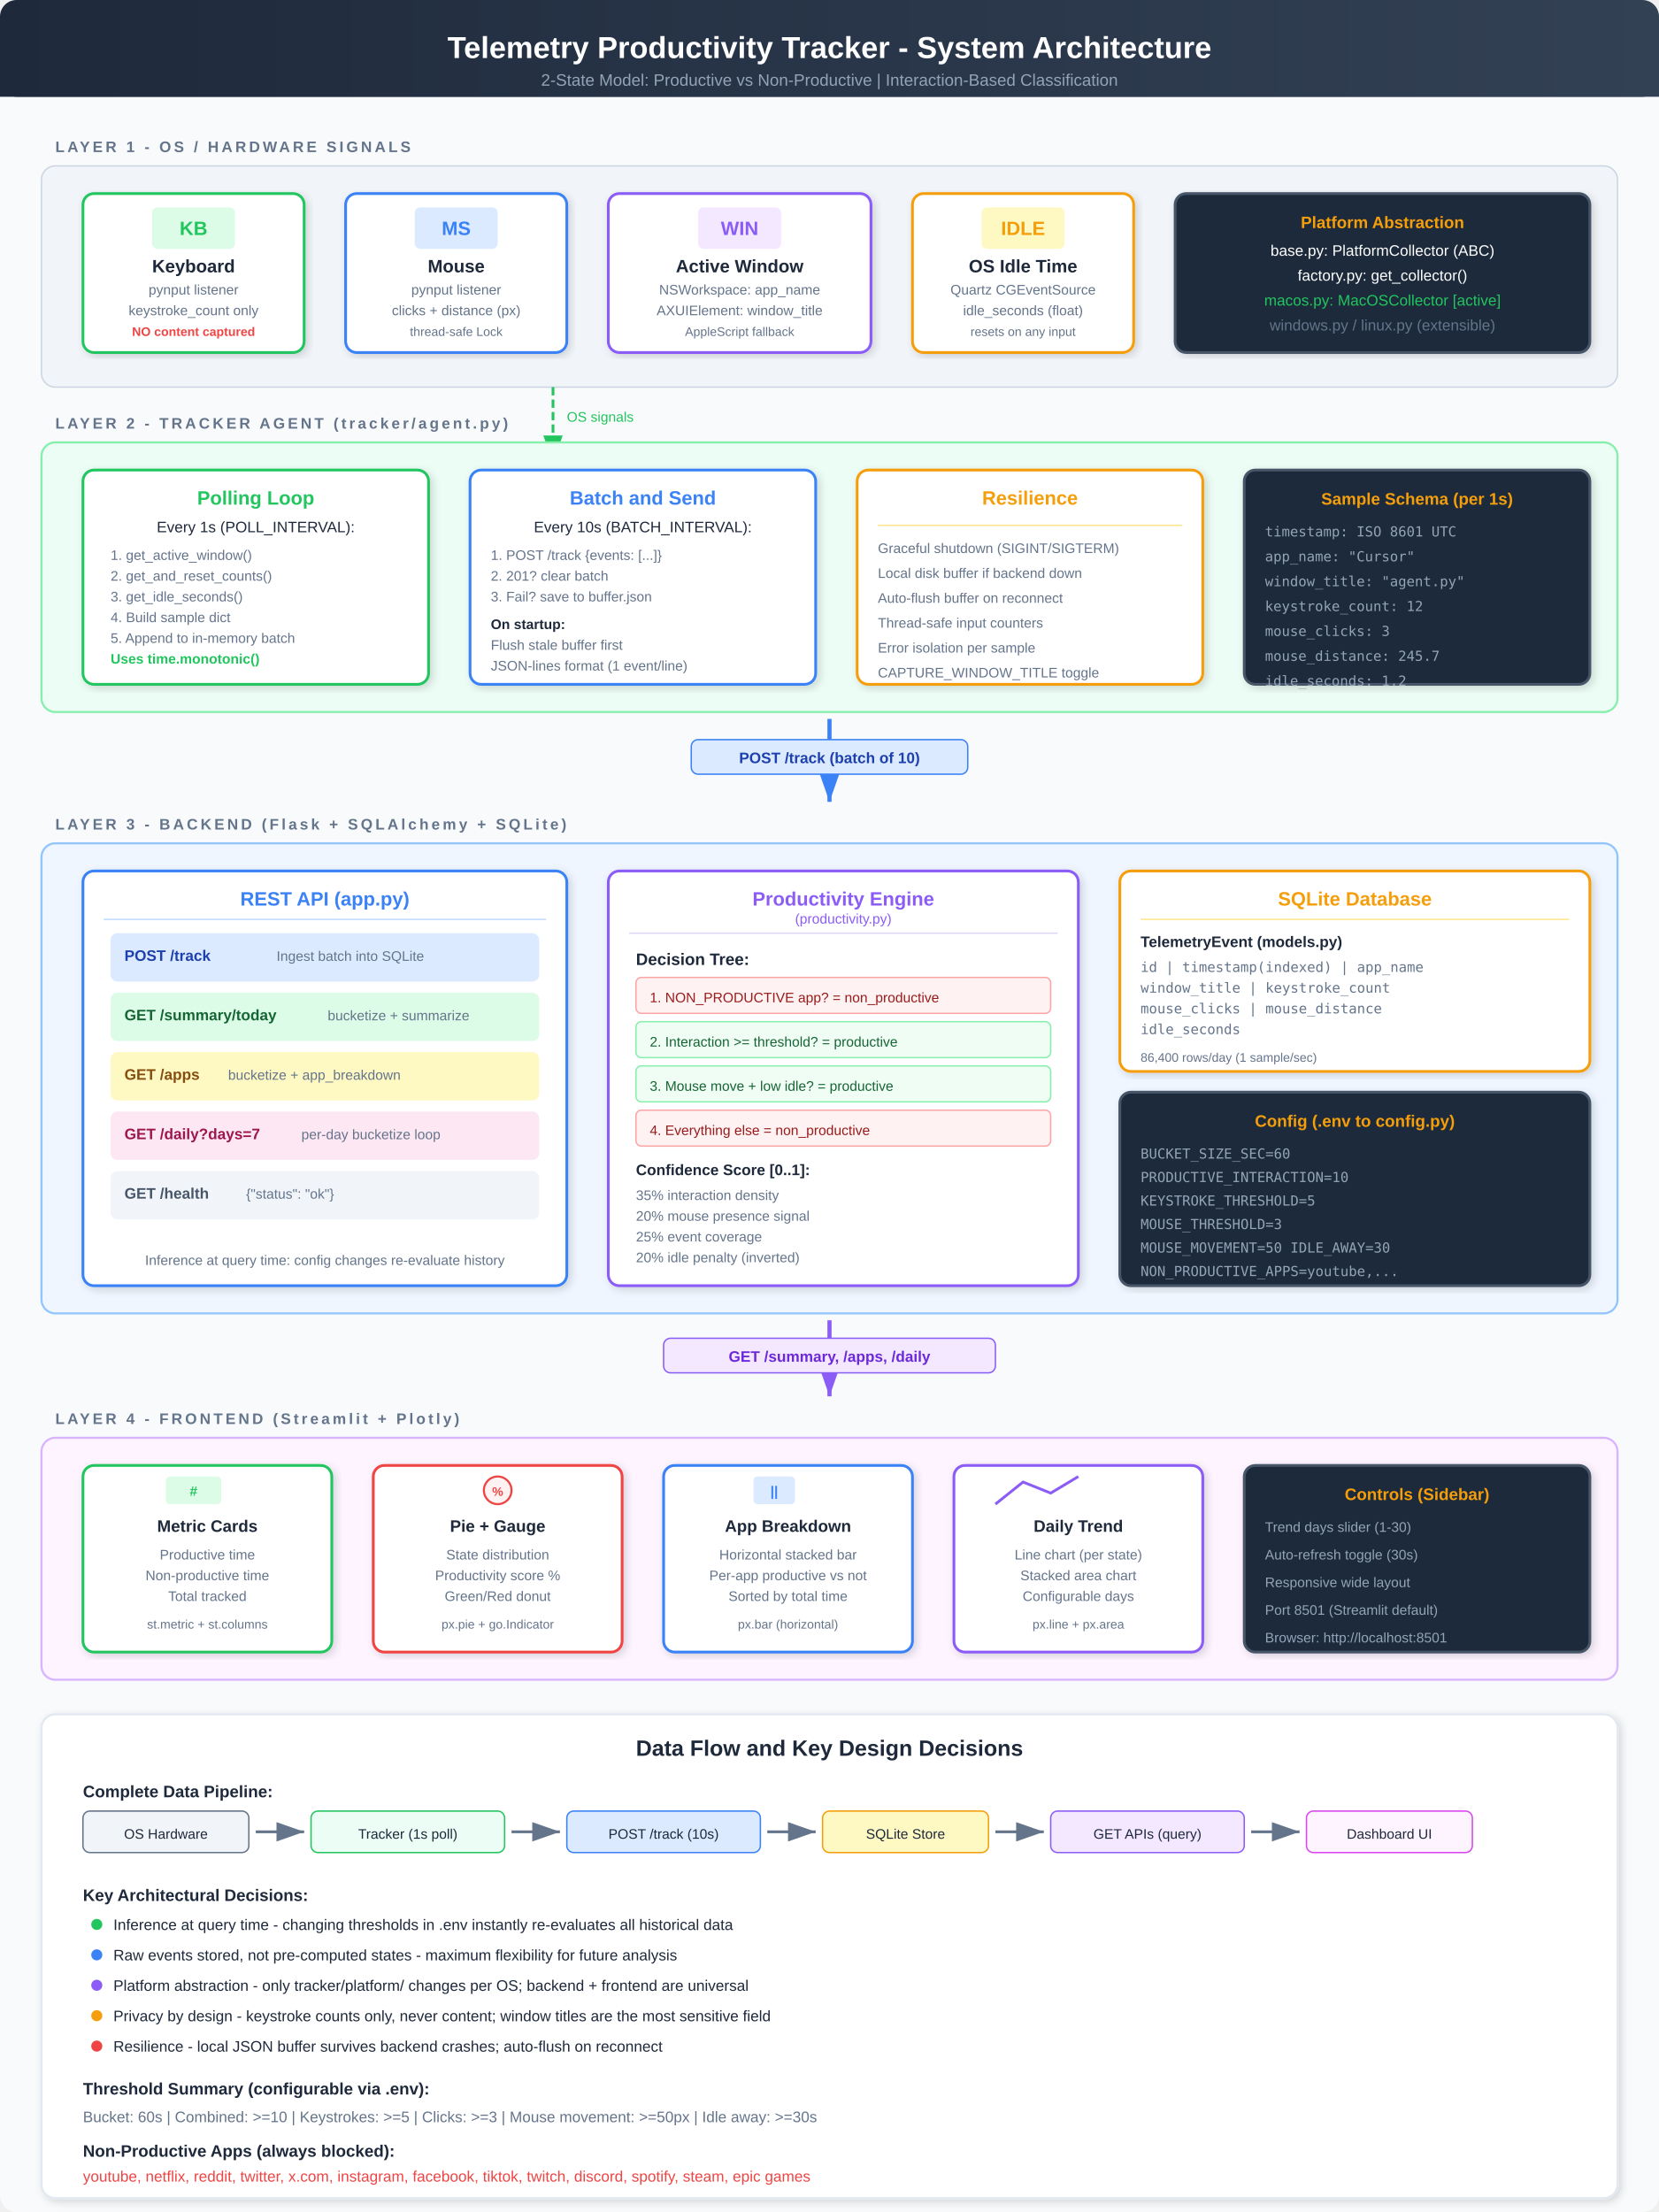
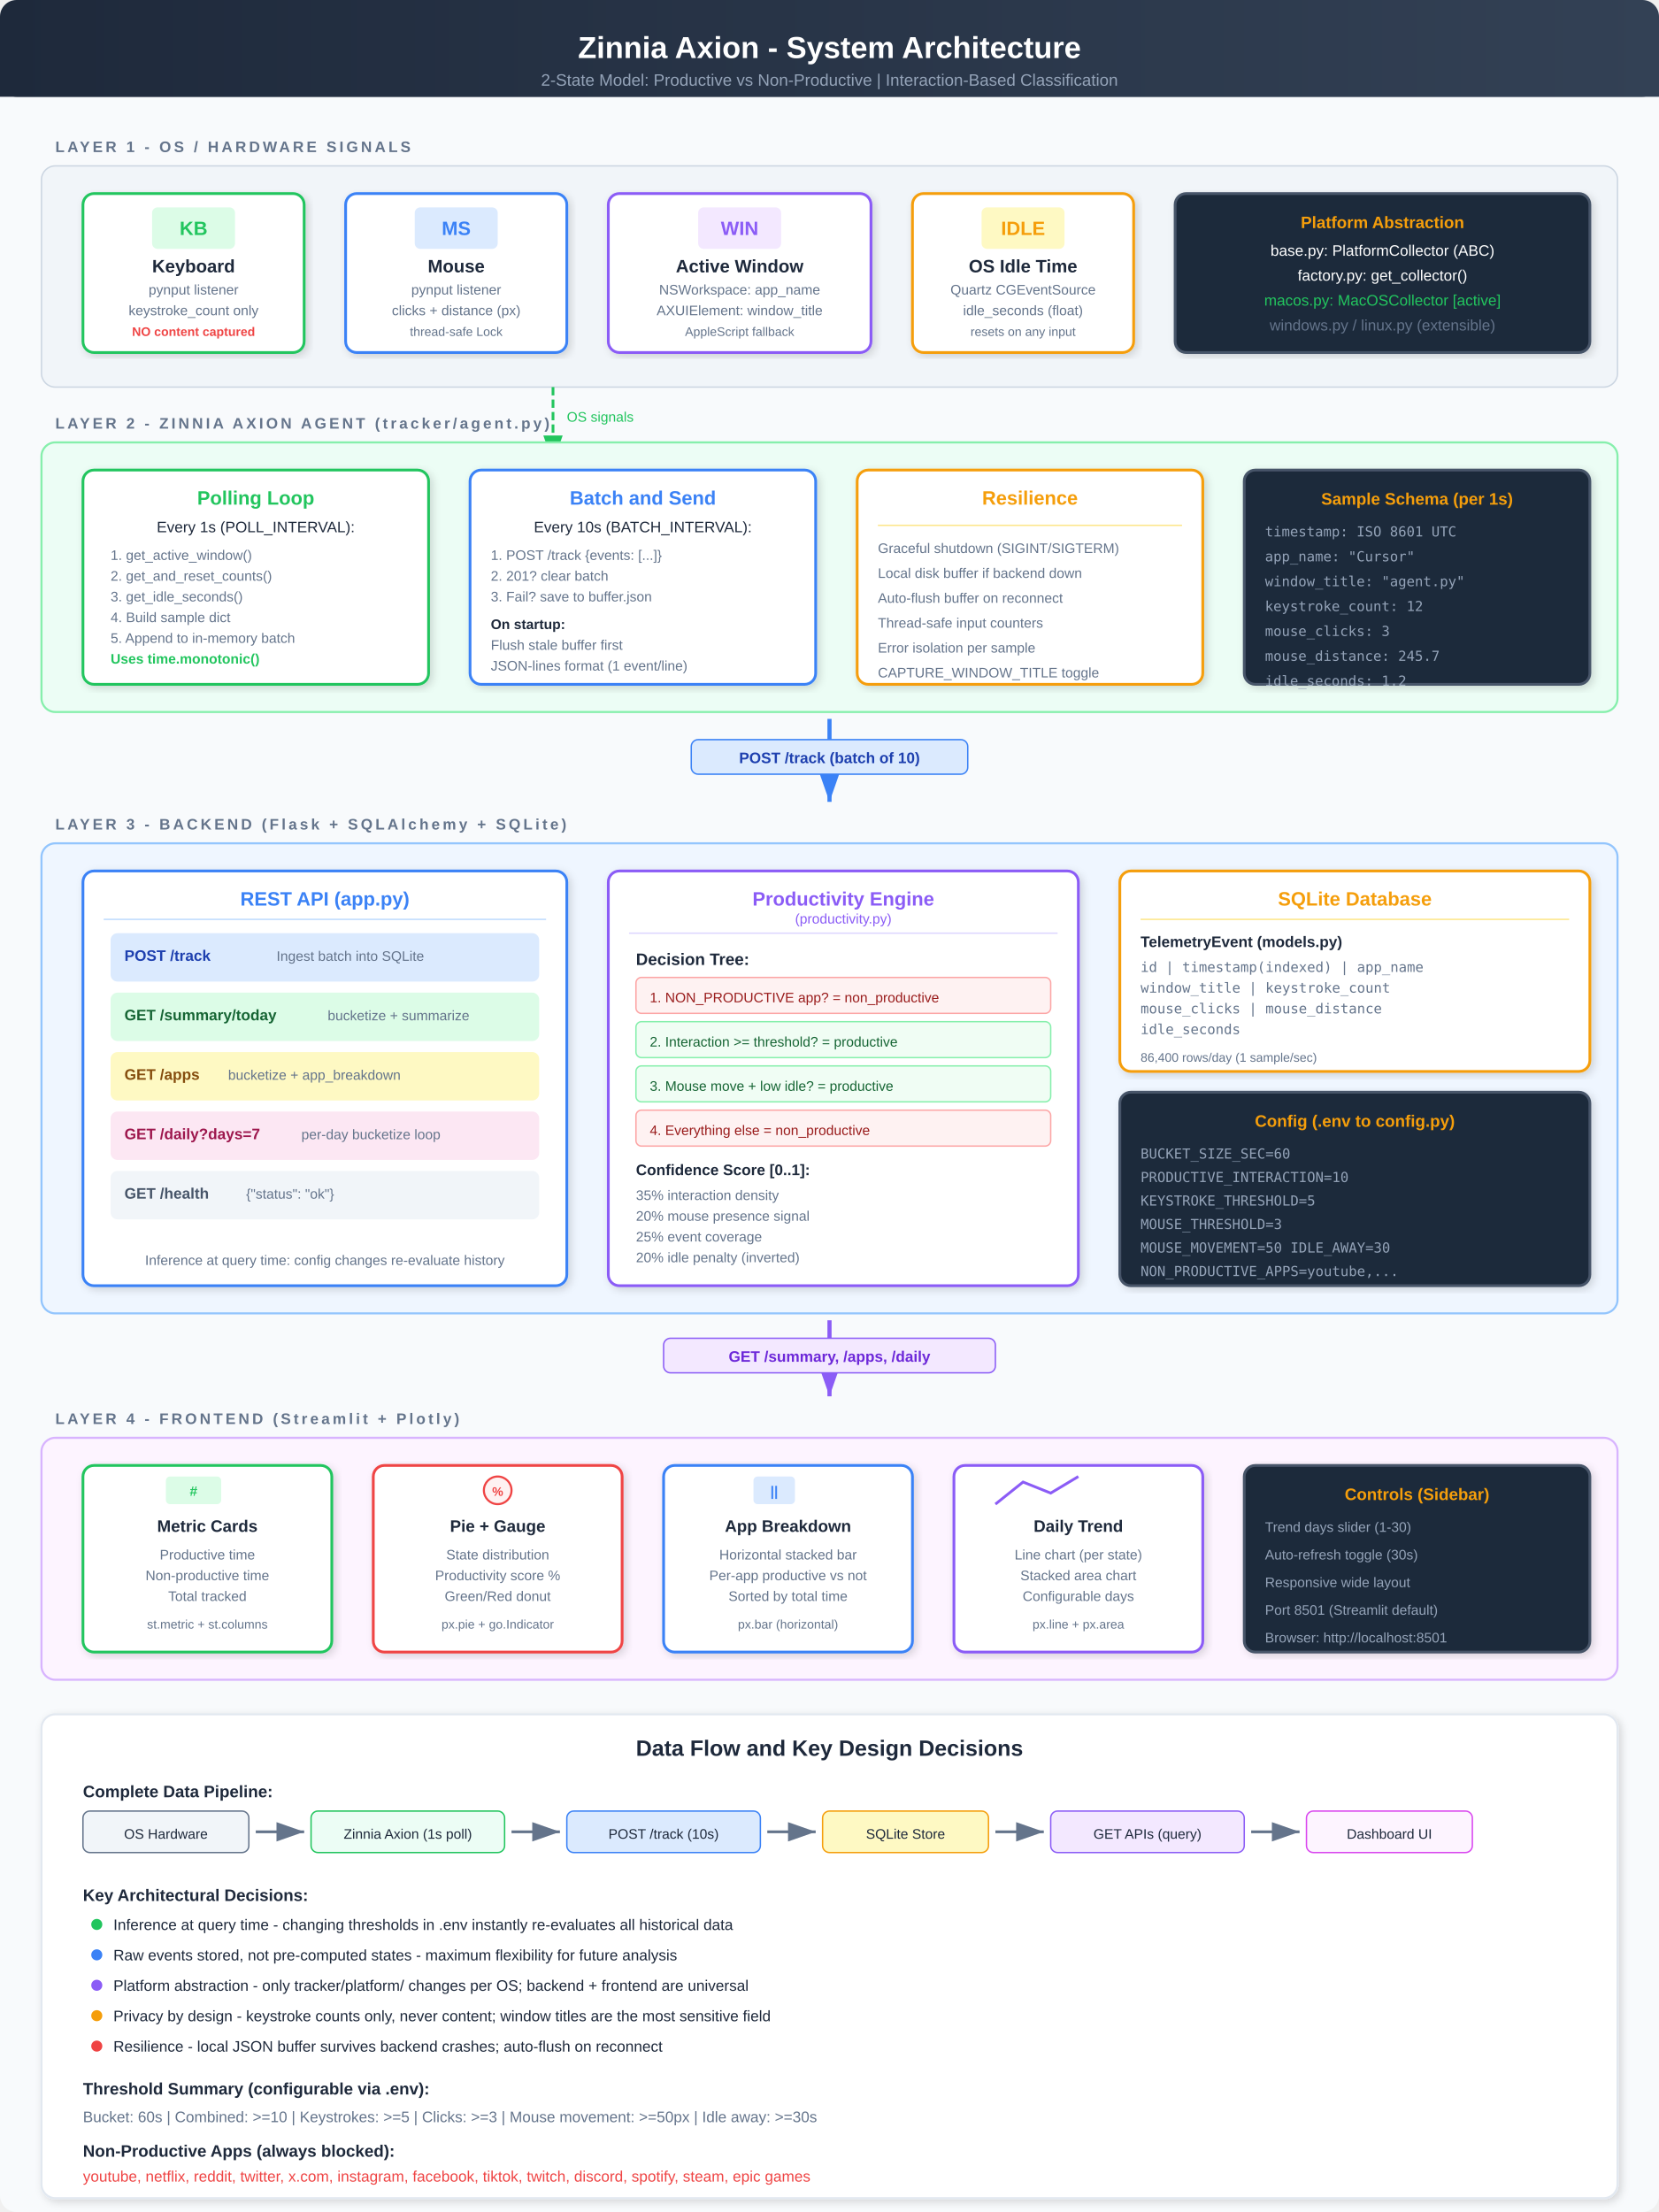
<svg xmlns="http://www.w3.org/2000/svg" viewBox="0 0 1200 1600" font-family="'Segoe UI', Arial, sans-serif">
  <defs>
    <filter id="shadow" x="-4%" y="-4%" width="108%" height="108%">
      <feDropShadow dx="2" dy="2" stdDeviation="3" flood-opacity="0.15" />
    </filter>
    <marker id="arrowGreen" markerWidth="10" markerHeight="7" refX="10" refY="3.5" orient="auto">
      <polygon points="0 0, 10 3.5, 0 7" fill="#22c55e" />
    </marker>
    <marker id="arrowBlue" markerWidth="10" markerHeight="7" refX="10" refY="3.5" orient="auto">
      <polygon points="0 0, 10 3.5, 0 7" fill="#3b82f6" />
    </marker>
    <marker id="arrowPurple" markerWidth="10" markerHeight="7" refX="10" refY="3.5" orient="auto">
      <polygon points="0 0, 10 3.5, 0 7" fill="#8b5cf6" />
    </marker>
    <marker id="arrowGray" markerWidth="10" markerHeight="7" refX="10" refY="3.5" orient="auto">
      <polygon points="0 0, 10 3.5, 0 7" fill="#64748b" />
    </marker>
    <linearGradient id="headerGrad" x1="0%" y1="0%" x2="100%" y2="0%">
      <stop offset="0%" style="stop-color:#1e293b" />
      <stop offset="100%" style="stop-color:#334155" />
    </linearGradient>
  </defs>
  <rect width="1200" height="1600" fill="#f8fafc" rx="12" />
  <rect x="0" y="0" width="1200" height="70" fill="url(#headerGrad)" rx="12" />
  <rect x="0" y="35" width="1200" height="35" fill="url(#headerGrad)" />
-   <text x="600" y="42" text-anchor="middle" fill="white" font-size="22" font-weight="bold">Telemetry Productivity Tracker - System Architecture</text>
+   <text x="600" y="42" text-anchor="middle" fill="white" font-size="22" font-weight="bold">Zinnia Axion - System Architecture</text>
  <text x="600" y="62" text-anchor="middle" fill="#94a3b8" font-size="12">2-State Model: Productive vs Non-Productive | Interaction-Based Classification</text>
  <text x="40" y="110" fill="#64748b" font-size="11" font-weight="bold" letter-spacing="2">LAYER 1 - OS / HARDWARE SIGNALS</text>
  <rect x="30" y="120" width="1140" height="160" rx="10" fill="#f1f5f9" stroke="#cbd5e1" stroke-width="1" />
  <rect x="60" y="140" width="160" height="115" rx="8" fill="white" stroke="#22c55e" stroke-width="2" filter="url(#shadow)" />
  <rect x="110" y="150" width="60" height="30" rx="4" fill="#dcfce7" />
  <text x="140" y="170" text-anchor="middle" fill="#22c55e" font-size="14" font-weight="bold">KB</text>
  <text x="140" y="197" text-anchor="middle" fill="#1e293b" font-size="13" font-weight="bold">Keyboard</text>
  <text x="140" y="213" text-anchor="middle" fill="#64748b" font-size="10">pynput listener</text>
  <text x="140" y="228" text-anchor="middle" fill="#64748b" font-size="10">keystroke_count only</text>
  <text x="140" y="243" text-anchor="middle" fill="#ef4444" font-size="9" font-weight="bold">NO content captured</text>
  <rect x="250" y="140" width="160" height="115" rx="8" fill="white" stroke="#3b82f6" stroke-width="2" filter="url(#shadow)" />
  <rect x="300" y="150" width="60" height="30" rx="4" fill="#dbeafe" />
  <text x="330" y="170" text-anchor="middle" fill="#3b82f6" font-size="14" font-weight="bold">MS</text>
  <text x="330" y="197" text-anchor="middle" fill="#1e293b" font-size="13" font-weight="bold">Mouse</text>
  <text x="330" y="213" text-anchor="middle" fill="#64748b" font-size="10">pynput listener</text>
  <text x="330" y="228" text-anchor="middle" fill="#64748b" font-size="10">clicks + distance (px)</text>
  <text x="330" y="243" text-anchor="middle" fill="#64748b" font-size="9">thread-safe Lock</text>
  <rect x="440" y="140" width="190" height="115" rx="8" fill="white" stroke="#8b5cf6" stroke-width="2" filter="url(#shadow)" />
  <rect x="505" y="150" width="60" height="30" rx="4" fill="#f3e8ff" />
  <text x="535" y="170" text-anchor="middle" fill="#8b5cf6" font-size="14" font-weight="bold">WIN</text>
  <text x="535" y="197" text-anchor="middle" fill="#1e293b" font-size="13" font-weight="bold">Active Window</text>
  <text x="535" y="213" text-anchor="middle" fill="#64748b" font-size="10">NSWorkspace: app_name</text>
  <text x="535" y="228" text-anchor="middle" fill="#64748b" font-size="10">AXUIElement: window_title</text>
  <text x="535" y="243" text-anchor="middle" fill="#64748b" font-size="9">AppleScript fallback</text>
  <rect x="660" y="140" width="160" height="115" rx="8" fill="white" stroke="#f59e0b" stroke-width="2" filter="url(#shadow)" />
  <rect x="710" y="150" width="60" height="30" rx="4" fill="#fef9c3" />
  <text x="740" y="170" text-anchor="middle" fill="#f59e0b" font-size="14" font-weight="bold">IDLE</text>
  <text x="740" y="197" text-anchor="middle" fill="#1e293b" font-size="13" font-weight="bold">OS Idle Time</text>
  <text x="740" y="213" text-anchor="middle" fill="#64748b" font-size="10">Quartz CGEventSource</text>
  <text x="740" y="228" text-anchor="middle" fill="#64748b" font-size="10">idle_seconds (float)</text>
  <text x="740" y="243" text-anchor="middle" fill="#64748b" font-size="9">resets on any input</text>
  <rect x="850" y="140" width="300" height="115" rx="8" fill="#1e293b" stroke="#475569" stroke-width="2" filter="url(#shadow)" />
  <text x="1000" y="165" text-anchor="middle" fill="#f59e0b" font-size="12" font-weight="bold">Platform Abstraction</text>
  <text x="1000" y="185" text-anchor="middle" fill="white" font-size="11">base.py: PlatformCollector (ABC)</text>
  <text x="1000" y="203" text-anchor="middle" fill="white" font-size="11">factory.py: get_collector()</text>
  <text x="1000" y="221" text-anchor="middle" fill="#22c55e" font-size="11">macos.py: MacOSCollector [active]</text>
  <text x="1000" y="239" text-anchor="middle" fill="#64748b" font-size="11">windows.py / linux.py (extensible)</text>
  <line x1="400" y1="280" x2="400" y2="335" stroke="#22c55e" stroke-width="2" marker-end="url(#arrowGreen)" stroke-dasharray="6,3" />
  <text x="410" y="305" fill="#22c55e" font-size="10">OS signals</text>
-   <text x="40" y="310" fill="#64748b" font-size="11" font-weight="bold" letter-spacing="2">LAYER 2 - TRACKER AGENT (tracker/agent.py)</text>
+   <text x="40" y="310" fill="#64748b" font-size="11" font-weight="bold" letter-spacing="2">LAYER 2 - ZINNIA AXION AGENT (tracker/agent.py)</text>
  <rect x="30" y="320" width="1140" height="195" rx="10" fill="#ecfdf5" stroke="#86efac" stroke-width="1.5" />
  <rect x="60" y="340" width="250" height="155" rx="8" fill="white" stroke="#22c55e" stroke-width="2" filter="url(#shadow)" />
  <text x="185" y="365" text-anchor="middle" fill="#22c55e" font-size="14" font-weight="bold">Polling Loop</text>
  <text x="185" y="385" text-anchor="middle" fill="#1e293b" font-size="11">Every 1s (POLL_INTERVAL):</text>
  <text x="80" y="405" fill="#64748b" font-size="10">1. get_active_window()</text>
  <text x="80" y="420" fill="#64748b" font-size="10">2. get_and_reset_counts()</text>
  <text x="80" y="435" fill="#64748b" font-size="10">3. get_idle_seconds()</text>
  <text x="80" y="450" fill="#64748b" font-size="10">4. Build sample dict</text>
  <text x="80" y="465" fill="#64748b" font-size="10">5. Append to in-memory batch</text>
  <text x="80" y="480" fill="#22c55e" font-size="10" font-weight="bold">Uses time.monotonic()</text>
  <rect x="340" y="340" width="250" height="155" rx="8" fill="white" stroke="#3b82f6" stroke-width="2" filter="url(#shadow)" />
  <text x="465" y="365" text-anchor="middle" fill="#3b82f6" font-size="14" font-weight="bold">Batch and Send</text>
  <text x="465" y="385" text-anchor="middle" fill="#1e293b" font-size="11">Every 10s (BATCH_INTERVAL):</text>
  <text x="355" y="405" fill="#64748b" font-size="10">1. POST /track {events: [...]}</text>
  <text x="355" y="420" fill="#64748b" font-size="10">2. 201? clear batch</text>
  <text x="355" y="435" fill="#64748b" font-size="10">3. Fail? save to buffer.json</text>
  <text x="355" y="455" fill="#1e293b" font-size="10" font-weight="bold">On startup:</text>
  <text x="355" y="470" fill="#64748b" font-size="10">Flush stale buffer first</text>
  <text x="355" y="485" fill="#64748b" font-size="10">JSON-lines format (1 event/line)</text>
  <rect x="620" y="340" width="250" height="155" rx="8" fill="white" stroke="#f59e0b" stroke-width="2" filter="url(#shadow)" />
  <text x="745" y="365" text-anchor="middle" fill="#f59e0b" font-size="14" font-weight="bold">Resilience</text>
  <line x1="635" y1="380" x2="855" y2="380" stroke="#fde68a" stroke-width="1" />
  <text x="635" y="400" fill="#64748b" font-size="10">Graceful shutdown (SIGINT/SIGTERM)</text>
  <text x="635" y="418" fill="#64748b" font-size="10">Local disk buffer if backend down</text>
  <text x="635" y="436" fill="#64748b" font-size="10">Auto-flush buffer on reconnect</text>
  <text x="635" y="454" fill="#64748b" font-size="10">Thread-safe input counters</text>
  <text x="635" y="472" fill="#64748b" font-size="10">Error isolation per sample</text>
  <text x="635" y="490" fill="#64748b" font-size="10">CAPTURE_WINDOW_TITLE toggle</text>
  <rect x="900" y="340" width="250" height="155" rx="8" fill="#1e293b" stroke="#475569" stroke-width="2" filter="url(#shadow)" />
  <text x="1025" y="365" text-anchor="middle" fill="#f59e0b" font-size="12" font-weight="bold">Sample Schema (per 1s)</text>
  <text x="915" y="388" fill="#94a3b8" font-size="10" font-family="monospace">timestamp: ISO 8601 UTC</text>
  <text x="915" y="406" fill="#94a3b8" font-size="10" font-family="monospace">app_name: "Cursor"</text>
  <text x="915" y="424" fill="#94a3b8" font-size="10" font-family="monospace">window_title: "agent.py"</text>
  <text x="915" y="442" fill="#94a3b8" font-size="10" font-family="monospace">keystroke_count: 12</text>
  <text x="915" y="460" fill="#94a3b8" font-size="10" font-family="monospace">mouse_clicks: 3</text>
  <text x="915" y="478" fill="#94a3b8" font-size="10" font-family="monospace">mouse_distance: 245.7</text>
  <text x="915" y="496" fill="#94a3b8" font-size="10" font-family="monospace">idle_seconds: 1.2</text>
  <line x1="600" y1="520" x2="600" y2="580" stroke="#3b82f6" stroke-width="3" marker-end="url(#arrowBlue)" />
  <rect x="500" y="535" width="200" height="25" rx="5" fill="#dbeafe" stroke="#3b82f6" stroke-width="1" />
  <text x="600" y="552" text-anchor="middle" fill="#1e40af" font-size="11" font-weight="bold">POST /track (batch of 10)</text>
  <text x="40" y="600" fill="#64748b" font-size="11" font-weight="bold" letter-spacing="2">LAYER 3 - BACKEND (Flask + SQLAlchemy + SQLite)</text>
  <rect x="30" y="610" width="1140" height="340" rx="10" fill="#eff6ff" stroke="#93c5fd" stroke-width="1.5" />
  <rect x="60" y="630" width="350" height="300" rx="8" fill="white" stroke="#3b82f6" stroke-width="2" filter="url(#shadow)" />
  <text x="235" y="655" text-anchor="middle" fill="#3b82f6" font-size="14" font-weight="bold">REST API (app.py)</text>
  <line x1="75" y1="665" x2="395" y2="665" stroke="#bfdbfe" stroke-width="1" />
  <rect x="80" y="675" width="310" height="35" rx="5" fill="#dbeafe" />
  <text x="90" y="695" fill="#1e40af" font-size="11" font-weight="bold">POST /track</text>
  <text x="200" y="695" fill="#64748b" font-size="10">Ingest batch into SQLite</text>
  <rect x="80" y="718" width="310" height="35" rx="5" fill="#dcfce7" />
  <text x="90" y="738" fill="#166534" font-size="11" font-weight="bold">GET /summary/today</text>
  <text x="237" y="738" fill="#64748b" font-size="10">bucketize + summarize</text>
  <rect x="80" y="761" width="310" height="35" rx="5" fill="#fef9c3" />
  <text x="90" y="781" fill="#854d0e" font-size="11" font-weight="bold">GET /apps</text>
  <text x="165" y="781" fill="#64748b" font-size="10">bucketize + app_breakdown</text>
  <rect x="80" y="804" width="310" height="35" rx="5" fill="#fce7f3" />
  <text x="90" y="824" fill="#9d174d" font-size="11" font-weight="bold">GET /daily?days=7</text>
  <text x="218" y="824" fill="#64748b" font-size="10">per-day bucketize loop</text>
  <rect x="80" y="847" width="310" height="35" rx="5" fill="#f1f5f9" />
  <text x="90" y="867" fill="#475569" font-size="11" font-weight="bold">GET /health</text>
  <text x="178" y="867" fill="#64748b" font-size="10">{"status": "ok"}</text>
  <text x="235" y="915" text-anchor="middle" fill="#64748b" font-size="10">Inference at query time: config changes re-evaluate history</text>
  <rect x="440" y="630" width="340" height="300" rx="8" fill="white" stroke="#8b5cf6" stroke-width="2" filter="url(#shadow)" />
  <text x="610" y="655" text-anchor="middle" fill="#8b5cf6" font-size="14" font-weight="bold">Productivity Engine</text>
  <text x="610" y="668" text-anchor="middle" fill="#8b5cf6" font-size="10">(productivity.py)</text>
  <line x1="455" y1="675" x2="765" y2="675" stroke="#ddd6fe" stroke-width="1" />
  <text x="460" y="698" fill="#1e293b" font-size="12" font-weight="bold">Decision Tree:</text>
  <rect x="460" y="707" width="300" height="26" rx="4" fill="#fef2f2" stroke="#fca5a5" stroke-width="1" />
  <text x="470" y="725" fill="#991b1b" font-size="10">1. NON_PRODUCTIVE app? = non_productive</text>
  <rect x="460" y="739" width="300" height="26" rx="4" fill="#f0fdf4" stroke="#86efac" stroke-width="1" />
  <text x="470" y="757" fill="#166534" font-size="10">2. Interaction &gt;= threshold? = productive</text>
  <rect x="460" y="771" width="300" height="26" rx="4" fill="#f0fdf4" stroke="#86efac" stroke-width="1" />
  <text x="470" y="789" fill="#166534" font-size="10">3. Mouse move + low idle? = productive</text>
  <rect x="460" y="803" width="300" height="26" rx="4" fill="#fef2f2" stroke="#fca5a5" stroke-width="1" />
  <text x="470" y="821" fill="#991b1b" font-size="10">4. Everything else = non_productive</text>
  <text x="460" y="850" fill="#1e293b" font-size="11" font-weight="bold">Confidence Score [0..1]:</text>
  <text x="460" y="868" fill="#64748b" font-size="10">35% interaction density</text>
  <text x="460" y="883" fill="#64748b" font-size="10">20% mouse presence signal</text>
  <text x="460" y="898" fill="#64748b" font-size="10">25% event coverage</text>
  <text x="460" y="913" fill="#64748b" font-size="10">20% idle penalty (inverted)</text>
  <rect x="810" y="630" width="340" height="145" rx="8" fill="white" stroke="#f59e0b" stroke-width="2" filter="url(#shadow)" />
  <text x="980" y="655" text-anchor="middle" fill="#f59e0b" font-size="14" font-weight="bold">SQLite Database</text>
  <line x1="825" y1="665" x2="1135" y2="665" stroke="#fde68a" stroke-width="1" />
  <text x="825" y="685" fill="#1e293b" font-size="11" font-weight="bold">TelemetryEvent (models.py)</text>
  <text x="825" y="703" fill="#64748b" font-size="10" font-family="monospace">id | timestamp(indexed) | app_name</text>
  <text x="825" y="718" fill="#64748b" font-size="10" font-family="monospace">window_title | keystroke_count</text>
  <text x="825" y="733" fill="#64748b" font-size="10" font-family="monospace">mouse_clicks | mouse_distance</text>
  <text x="825" y="748" fill="#64748b" font-size="10" font-family="monospace">idle_seconds</text>
  <text x="825" y="768" fill="#64748b" font-size="9">86,400 rows/day (1 sample/sec)</text>
  <rect x="810" y="790" width="340" height="140" rx="8" fill="#1e293b" stroke="#475569" stroke-width="2" filter="url(#shadow)" />
  <text x="980" y="815" text-anchor="middle" fill="#f59e0b" font-size="12" font-weight="bold">Config (.env to config.py)</text>
  <text x="825" y="838" fill="#94a3b8" font-size="10" font-family="monospace">BUCKET_SIZE_SEC=60</text>
  <text x="825" y="855" fill="#94a3b8" font-size="10" font-family="monospace">PRODUCTIVE_INTERACTION=10</text>
  <text x="825" y="872" fill="#94a3b8" font-size="10" font-family="monospace">KEYSTROKE_THRESHOLD=5</text>
  <text x="825" y="889" fill="#94a3b8" font-size="10" font-family="monospace">MOUSE_THRESHOLD=3</text>
  <text x="825" y="906" fill="#94a3b8" font-size="10" font-family="monospace">MOUSE_MOVEMENT=50 IDLE_AWAY=30</text>
  <text x="825" y="923" fill="#94a3b8" font-size="10" font-family="monospace">NON_PRODUCTIVE_APPS=youtube,...</text>
  <line x1="600" y1="955" x2="600" y2="1010" stroke="#8b5cf6" stroke-width="3" marker-end="url(#arrowPurple)" />
  <rect x="480" y="968" width="240" height="25" rx="5" fill="#f3e8ff" stroke="#8b5cf6" stroke-width="1" />
  <text x="600" y="985" text-anchor="middle" fill="#6d28d9" font-size="11" font-weight="bold">GET /summary, /apps, /daily</text>
  <text x="40" y="1030" fill="#64748b" font-size="11" font-weight="bold" letter-spacing="2">LAYER 4 - FRONTEND (Streamlit + Plotly)</text>
  <rect x="30" y="1040" width="1140" height="175" rx="10" fill="#fdf4ff" stroke="#d8b4fe" stroke-width="1.5" />
  <rect x="60" y="1060" width="180" height="135" rx="8" fill="white" stroke="#22c55e" stroke-width="2" filter="url(#shadow)" />
  <rect x="120" y="1068" width="40" height="20" rx="3" fill="#dcfce7" />
  <text x="140" y="1082" text-anchor="middle" fill="#22c55e" font-size="10" font-weight="bold">#</text>
  <text x="150" y="1108" text-anchor="middle" fill="#1e293b" font-size="12" font-weight="bold">Metric Cards</text>
  <text x="150" y="1128" text-anchor="middle" fill="#64748b" font-size="10">Productive time</text>
  <text x="150" y="1143" text-anchor="middle" fill="#64748b" font-size="10">Non-productive time</text>
  <text x="150" y="1158" text-anchor="middle" fill="#64748b" font-size="10">Total tracked</text>
  <text x="150" y="1178" text-anchor="middle" fill="#64748b" font-size="9">st.metric + st.columns</text>
  <rect x="270" y="1060" width="180" height="135" rx="8" fill="white" stroke="#ef4444" stroke-width="2" filter="url(#shadow)" />
  <circle cx="360" cy="1078" r="10" fill="#fef2f2" stroke="#ef4444" stroke-width="1.5" />
  <text x="360" y="1082" text-anchor="middle" fill="#ef4444" font-size="9" font-weight="bold">%</text>
  <text x="360" y="1108" text-anchor="middle" fill="#1e293b" font-size="12" font-weight="bold">Pie + Gauge</text>
  <text x="360" y="1128" text-anchor="middle" fill="#64748b" font-size="10">State distribution</text>
  <text x="360" y="1143" text-anchor="middle" fill="#64748b" font-size="10">Productivity score %</text>
  <text x="360" y="1158" text-anchor="middle" fill="#64748b" font-size="10">Green/Red donut</text>
  <text x="360" y="1178" text-anchor="middle" fill="#64748b" font-size="9">px.pie + go.Indicator</text>
  <rect x="480" y="1060" width="180" height="135" rx="8" fill="white" stroke="#3b82f6" stroke-width="2" filter="url(#shadow)" />
  <rect x="545" y="1068" width="30" height="20" rx="3" fill="#dbeafe" />
  <text x="560" y="1082" text-anchor="middle" fill="#3b82f6" font-size="10" font-weight="bold">||</text>
  <text x="570" y="1108" text-anchor="middle" fill="#1e293b" font-size="12" font-weight="bold">App Breakdown</text>
  <text x="570" y="1128" text-anchor="middle" fill="#64748b" font-size="10">Horizontal stacked bar</text>
  <text x="570" y="1143" text-anchor="middle" fill="#64748b" font-size="10">Per-app productive vs not</text>
  <text x="570" y="1158" text-anchor="middle" fill="#64748b" font-size="10">Sorted by total time</text>
  <text x="570" y="1178" text-anchor="middle" fill="#64748b" font-size="9">px.bar (horizontal)</text>
  <rect x="690" y="1060" width="180" height="135" rx="8" fill="white" stroke="#8b5cf6" stroke-width="2" filter="url(#shadow)" />
  <polyline points="720,1088 740,1072 760,1080 780,1068" fill="none" stroke="#8b5cf6" stroke-width="2" />
  <text x="780" y="1108" text-anchor="middle" fill="#1e293b" font-size="12" font-weight="bold">Daily Trend</text>
  <text x="780" y="1128" text-anchor="middle" fill="#64748b" font-size="10">Line chart (per state)</text>
  <text x="780" y="1143" text-anchor="middle" fill="#64748b" font-size="10">Stacked area chart</text>
  <text x="780" y="1158" text-anchor="middle" fill="#64748b" font-size="10">Configurable days</text>
  <text x="780" y="1178" text-anchor="middle" fill="#64748b" font-size="9">px.line + px.area</text>
  <rect x="900" y="1060" width="250" height="135" rx="8" fill="#1e293b" stroke="#475569" stroke-width="2" filter="url(#shadow)" />
  <text x="1025" y="1085" text-anchor="middle" fill="#f59e0b" font-size="12" font-weight="bold">Controls (Sidebar)</text>
  <text x="915" y="1108" fill="#94a3b8" font-size="10">Trend days slider (1-30)</text>
  <text x="915" y="1128" fill="#94a3b8" font-size="10">Auto-refresh toggle (30s)</text>
  <text x="915" y="1148" fill="#94a3b8" font-size="10">Responsive wide layout</text>
  <text x="915" y="1168" fill="#94a3b8" font-size="10">Port 8501 (Streamlit default)</text>
  <text x="915" y="1188" fill="#94a3b8" font-size="10">Browser: http://localhost:8501</text>
  <rect x="30" y="1240" width="1140" height="350" rx="10" fill="white" stroke="#e2e8f0" stroke-width="1.5" filter="url(#shadow)" />
  <text x="600" y="1270" text-anchor="middle" fill="#1e293b" font-size="16" font-weight="bold">Data Flow and Key Design Decisions</text>
  <text x="60" y="1300" fill="#1e293b" font-size="12" font-weight="bold">Complete Data Pipeline:</text>
  <rect x="60" y="1310" width="120" height="30" rx="5" fill="#f1f5f9" stroke="#64748b" />
  <text x="120" y="1330" text-anchor="middle" fill="#1e293b" font-size="10">OS Hardware</text>
  <line x1="185" y1="1325" x2="220" y2="1325" stroke="#64748b" stroke-width="2" marker-end="url(#arrowGray)" />
  <rect x="225" y="1310" width="140" height="30" rx="5" fill="#ecfdf5" stroke="#22c55e" />
-   <text x="295" y="1330" text-anchor="middle" fill="#1e293b" font-size="10">Tracker (1s poll)</text>
+   <text x="295" y="1330" text-anchor="middle" fill="#1e293b" font-size="10">Zinnia Axion (1s poll)</text>
  <line x1="370" y1="1325" x2="405" y2="1325" stroke="#64748b" stroke-width="2" marker-end="url(#arrowGray)" />
  <rect x="410" y="1310" width="140" height="30" rx="5" fill="#dbeafe" stroke="#3b82f6" />
  <text x="480" y="1330" text-anchor="middle" fill="#1e293b" font-size="10">POST /track (10s)</text>
  <line x1="555" y1="1325" x2="590" y2="1325" stroke="#64748b" stroke-width="2" marker-end="url(#arrowGray)" />
  <rect x="595" y="1310" width="120" height="30" rx="5" fill="#fef9c3" stroke="#f59e0b" />
  <text x="655" y="1330" text-anchor="middle" fill="#1e293b" font-size="10">SQLite Store</text>
  <line x1="720" y1="1325" x2="755" y2="1325" stroke="#64748b" stroke-width="2" marker-end="url(#arrowGray)" />
  <rect x="760" y="1310" width="140" height="30" rx="5" fill="#f3e8ff" stroke="#8b5cf6" />
  <text x="830" y="1330" text-anchor="middle" fill="#1e293b" font-size="10">GET APIs (query)</text>
  <line x1="905" y1="1325" x2="940" y2="1325" stroke="#64748b" stroke-width="2" marker-end="url(#arrowGray)" />
  <rect x="945" y="1310" width="120" height="30" rx="5" fill="#fdf4ff" stroke="#d946ef" />
  <text x="1005" y="1330" text-anchor="middle" fill="#1e293b" font-size="10">Dashboard UI</text>
  <text x="60" y="1375" fill="#1e293b" font-size="12" font-weight="bold">Key Architectural Decisions:</text>
  <circle cx="70" cy="1392" r="4" fill="#22c55e" />
  <text x="82" y="1396" fill="#1e293b" font-size="11">Inference at query time - changing thresholds in .env instantly re-evaluates all historical data</text>
  <circle cx="70" cy="1414" r="4" fill="#3b82f6" />
  <text x="82" y="1418" fill="#1e293b" font-size="11">Raw events stored, not pre-computed states - maximum flexibility for future analysis</text>
  <circle cx="70" cy="1436" r="4" fill="#8b5cf6" />
  <text x="82" y="1440" fill="#1e293b" font-size="11">Platform abstraction - only tracker/platform/ changes per OS; backend + frontend are universal</text>
  <circle cx="70" cy="1458" r="4" fill="#f59e0b" />
  <text x="82" y="1462" fill="#1e293b" font-size="11">Privacy by design - keystroke counts only, never content; window titles are the most sensitive field</text>
  <circle cx="70" cy="1480" r="4" fill="#ef4444" />
  <text x="82" y="1484" fill="#1e293b" font-size="11">Resilience - local JSON buffer survives backend crashes; auto-flush on reconnect</text>
  <text x="60" y="1515" fill="#1e293b" font-size="12" font-weight="bold">Threshold Summary (configurable via .env):</text>
  <text x="60" y="1535" fill="#64748b" font-size="11">Bucket: 60s | Combined: &gt;=10 | Keystrokes: &gt;=5 | Clicks: &gt;=3 | Mouse movement: &gt;=50px | Idle away: &gt;=30s</text>
  <text x="60" y="1560" fill="#1e293b" font-size="12" font-weight="bold">Non-Productive Apps (always blocked):</text>
  <text x="60" y="1578" fill="#ef4444" font-size="11">youtube, netflix, reddit, twitter, x.com, instagram, facebook, tiktok, twitch, discord, spotify, steam, epic games</text>
</svg>
